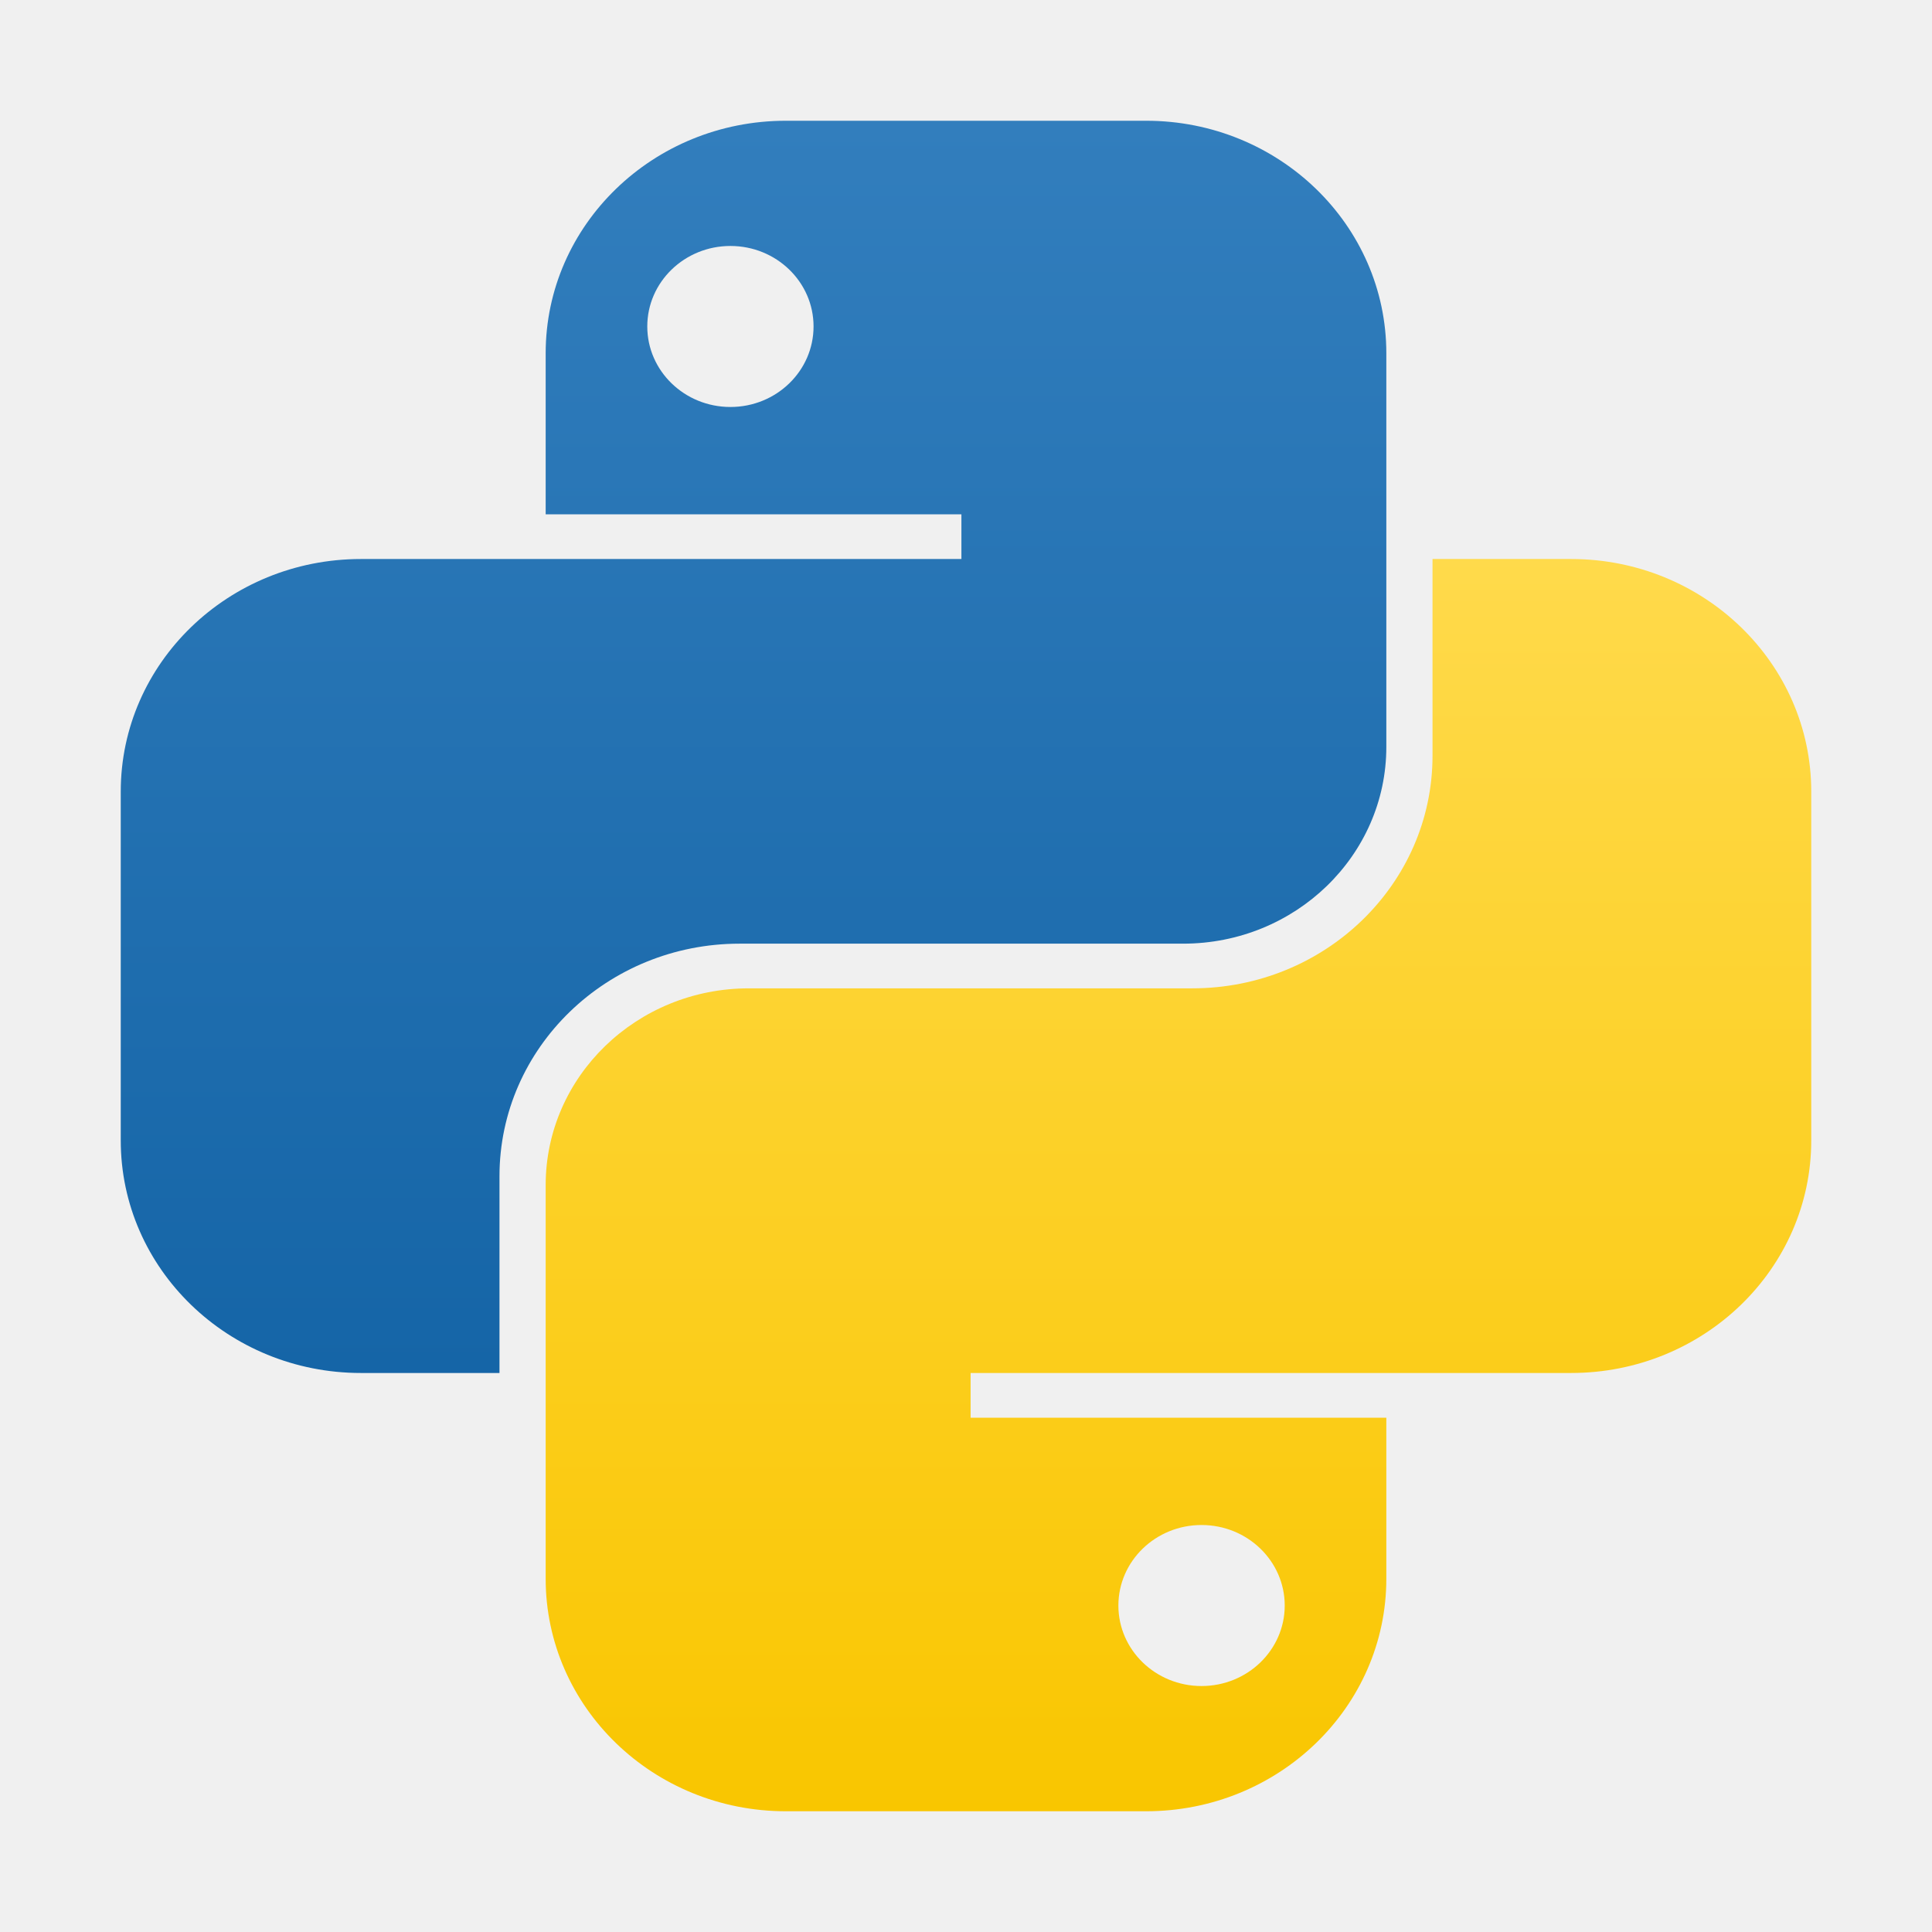
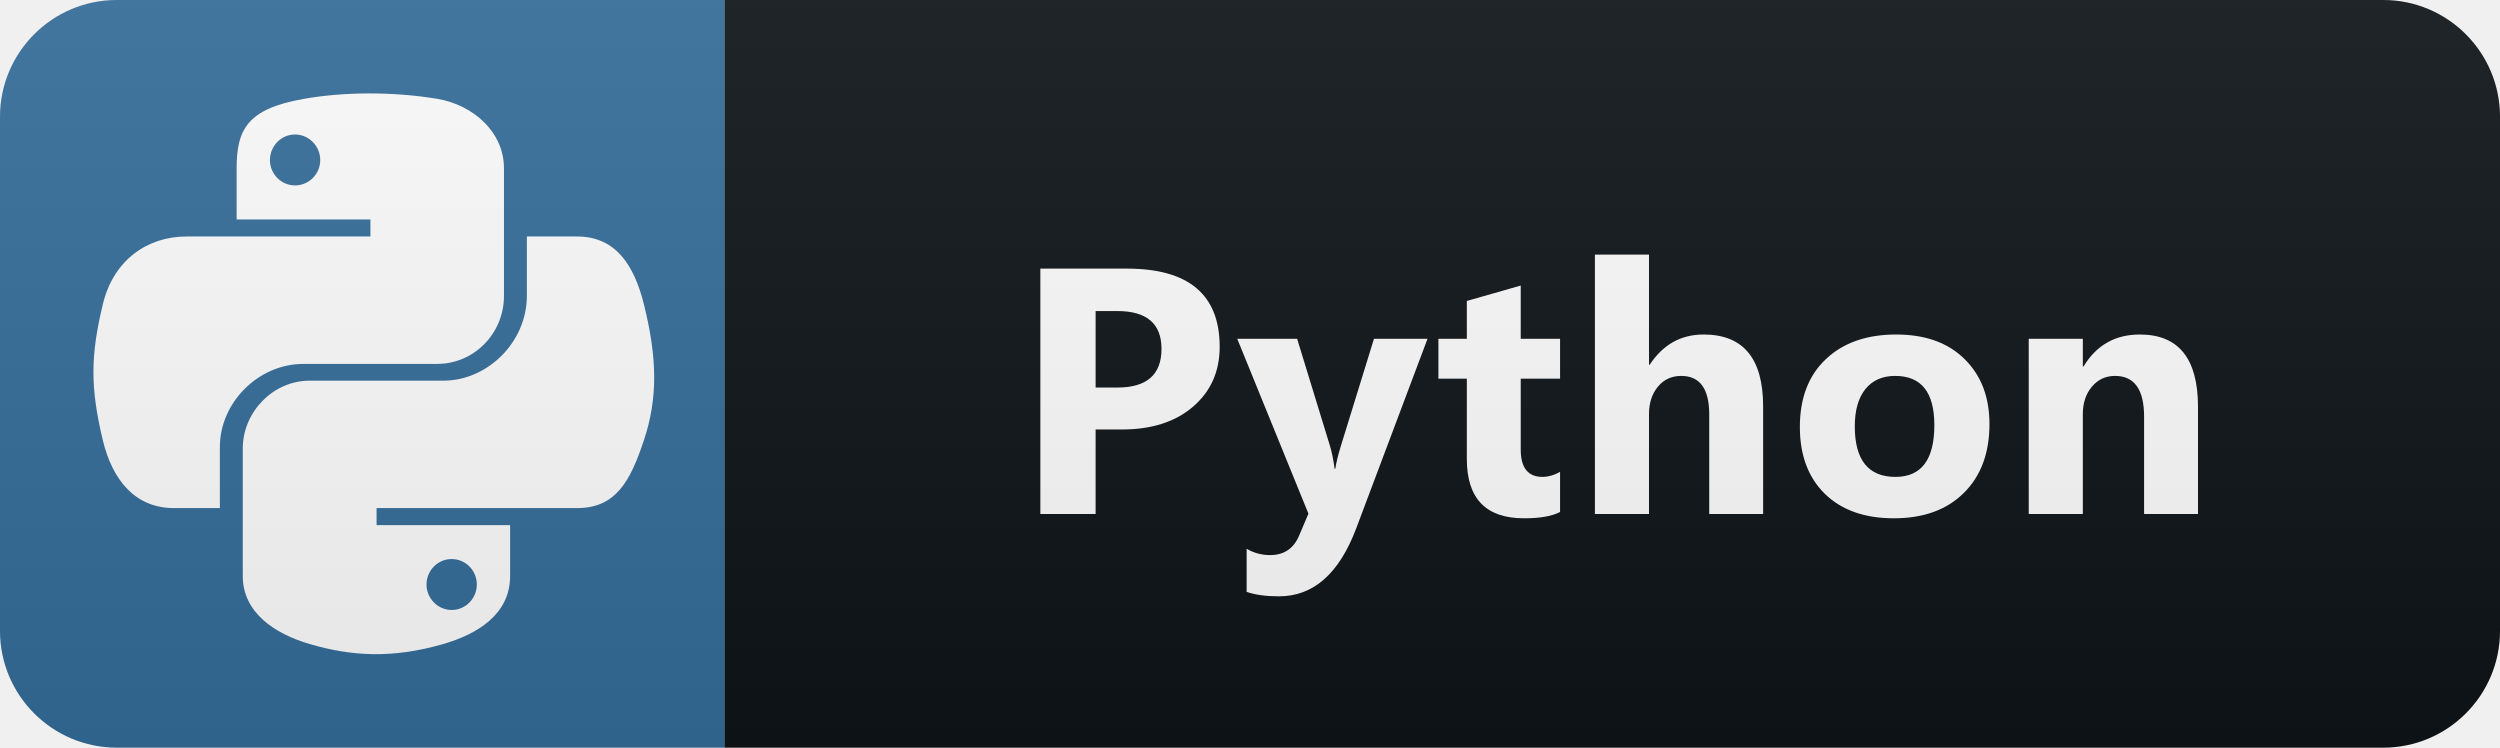
- <svg xmlns="http://www.w3.org/2000/svg" width="800px" height="800px" viewBox="0 0 32 32" fill="none">
-   <path fill-rule="evenodd" clip-rule="evenodd" d="M13.016 2C10.819 2 9.038 3.725 9.038 5.852V8.519H15.924V9.259H5.978C3.781 9.259 2 10.984 2 13.111L2 18.889C2 21.016 3.781 22.741 5.978 22.741H8.273V19.482C8.273 17.354 10.054 15.63 12.251 15.63H19.596C21.455 15.63 22.962 14.17 22.962 12.37V5.852C22.962 3.725 21.181 2 18.984 2H13.016ZM12.098 6.741C12.859 6.741 13.475 6.144 13.475 5.407C13.475 4.671 12.859 4.074 12.098 4.074C11.338 4.074 10.721 4.671 10.721 5.407C10.721 6.144 11.338 6.741 12.098 6.741Z" fill="url(#paint0_linear_87_8204)" />
-   <path fill-rule="evenodd" clip-rule="evenodd" d="M18.983 30C21.18 30 22.962 28.276 22.962 26.148V23.482L16.076 23.482L16.076 22.741L26.022 22.741C28.219 22.741 30 21.016 30 18.889V13.111C30 10.984 28.219 9.259 26.022 9.259L23.727 9.259V12.518C23.727 14.646 21.945 16.37 19.748 16.37L12.404 16.37C10.545 16.37 9.038 17.83 9.038 19.63L9.038 26.148C9.038 28.276 10.819 30 13.016 30H18.983ZM19.901 25.259C19.141 25.259 18.524 25.856 18.524 26.593C18.524 27.329 19.141 27.926 19.901 27.926C20.662 27.926 21.279 27.329 21.279 26.593C21.279 25.856 20.662 25.259 19.901 25.259Z" fill="url(#paint1_linear_87_8204)" />
+ <svg xmlns="http://www.w3.org/2000/svg" width="107" height="32" viewBox="0 0 107 32" fill="none">
+   <path d="M102 0H31V32H102C104.761 32 107 29.761 107 27V5C107 2.239 104.761 0 102 0Z" fill="#0F1418" />
+   <path d="M31 0H5C2.239 0 0 2.239 0 5V27C0 29.761 2.239 32 5 32H31V0Z" fill="#366E9C" />
+   <path d="M27.559 13.025C27.147 11.37 26.365 10.122 24.699 10.122H22.55V12.661C22.55 14.632 20.879 16.293 18.972 16.293H13.251C11.687 16.293 10.39 17.632 10.39 19.202V24.655C10.39 26.209 11.74 27.119 13.251 27.564C15.061 28.094 16.802 28.191 18.972 27.564C20.413 27.146 21.833 26.305 21.833 24.655V22.475H16.117V21.746H24.699C26.365 21.746 26.981 20.584 27.559 18.843C28.159 17.048 28.132 15.323 27.559 13.025ZM19.331 23.927C19.926 23.927 20.408 24.414 20.408 25.014C20.408 25.619 19.926 26.107 19.331 26.107C18.742 26.107 18.254 25.614 18.254 25.014C18.259 24.409 18.742 23.927 19.331 23.927ZM12.988 15.575H18.709C20.3 15.575 21.57 14.262 21.57 12.666V7.207C21.57 5.654 20.263 4.491 18.709 4.229C16.792 3.913 14.708 3.929 12.988 4.234C10.567 4.663 10.128 5.557 10.128 7.213V9.393H15.854V10.122H7.98C6.314 10.122 4.856 11.123 4.401 13.025C3.876 15.205 3.855 16.566 4.401 18.843C4.808 20.535 5.778 21.746 7.444 21.746H9.41V19.132C9.41 17.241 11.044 15.575 12.988 15.575ZM12.629 7.936C12.035 7.936 11.553 7.448 11.553 6.849C11.558 6.243 12.035 5.756 12.629 5.756C13.219 5.756 13.706 6.249 13.706 6.849C13.706 7.448 13.224 7.936 12.629 7.936Z" fill="white" />
+   <path d="M46.892 18.382V22H44.527V11.497H48.233C50.879 11.497 52.202 12.613 52.202 14.844C52.202 15.899 51.822 16.753 51.06 17.408C50.303 18.057 49.29 18.382 48.02 18.382H46.892ZM46.892 13.313V16.587H47.822C49.082 16.587 49.712 16.036 49.712 14.932C49.712 13.853 49.082 13.313 47.822 13.313H46.892ZM61.098 14.5L58.051 22.601C57.319 24.549 56.215 25.523 54.741 25.523C54.179 25.523 53.718 25.459 53.356 25.332V23.487C53.664 23.668 53.999 23.758 54.36 23.758C54.956 23.758 55.371 23.477 55.605 22.916L56.001 21.985L52.954 14.5H55.517L56.916 19.063C57.004 19.346 57.072 19.681 57.121 20.066H57.15C57.194 19.783 57.275 19.454 57.392 19.078L58.806 14.5H61.098ZM66.771 21.912C66.43 22.093 65.914 22.183 65.226 22.183C63.595 22.183 62.78 21.336 62.78 19.642V16.206H61.564V14.5H62.78V12.881L65.087 12.222V14.5H66.771V16.206H65.087V19.239C65.087 20.02 65.397 20.411 66.017 20.411C66.261 20.411 66.513 20.34 66.771 20.198V21.912ZM75.462 22H73.155V17.737C73.155 16.639 72.755 16.089 71.954 16.089C71.544 16.089 71.212 16.243 70.958 16.551C70.704 16.858 70.577 17.249 70.577 17.723V22H68.262V10.896H70.577V15.613H70.606C71.172 14.749 71.942 14.317 72.913 14.317C74.612 14.317 75.462 15.342 75.462 17.393V22ZM81.055 22.183C79.805 22.183 78.821 21.834 78.103 21.136C77.39 20.433 77.034 19.48 77.034 18.279C77.034 17.039 77.405 16.07 78.147 15.372C78.889 14.668 79.893 14.317 81.157 14.317C82.402 14.317 83.379 14.668 84.087 15.372C84.795 16.07 85.149 16.995 85.149 18.148C85.149 19.393 84.783 20.377 84.05 21.099C83.323 21.822 82.324 22.183 81.055 22.183ZM81.113 16.089C80.566 16.089 80.142 16.277 79.839 16.653C79.536 17.029 79.385 17.561 79.385 18.25C79.385 19.69 79.966 20.411 81.128 20.411C82.236 20.411 82.79 19.671 82.79 18.191C82.79 16.79 82.231 16.089 81.113 16.089ZM94.074 22H91.767V17.832C91.767 16.67 91.352 16.089 90.522 16.089C90.121 16.089 89.792 16.243 89.533 16.551C89.274 16.858 89.145 17.249 89.145 17.723V22H86.83V14.5H89.145V15.687H89.174C89.726 14.773 90.529 14.317 91.584 14.317C93.244 14.317 94.074 15.347 94.074 17.408V22Z" fill="white" />
+   <path d="M102 0H5C2.239 0 0 2.239 0 5V27C0 29.761 2.239 32 5 32H102C104.761 32 107 29.761 107 27V5C107 2.239 104.761 0 102 0Z" fill="url(#paint0_linear)" />
  <defs>
-     <linearGradient id="paint0_linear_87_8204" x1="12.481" y1="2" x2="12.481" y2="22.741" gradientUnits="userSpaceOnUse">
-       <stop stop-color="#327EBD" />
-       <stop offset="1" stop-color="#1565A7" />
-     </linearGradient>
-     <linearGradient id="paint1_linear_87_8204" x1="19.519" y1="9.259" x2="19.519" y2="30" gradientUnits="userSpaceOnUse">
-       <stop stop-color="#FFDA4B" />
-       <stop offset="1" stop-color="#F9C600" />
+     <linearGradient id="paint0_linear" x1="0" y1="0" x2="0" y2="32" gradientUnits="userSpaceOnUse">
+       <stop stop-color="#BBBBBB" stop-opacity="0.1" />
+       <stop offset="1" stop-opacity="0.1" />
    </linearGradient>
  </defs>
</svg>
